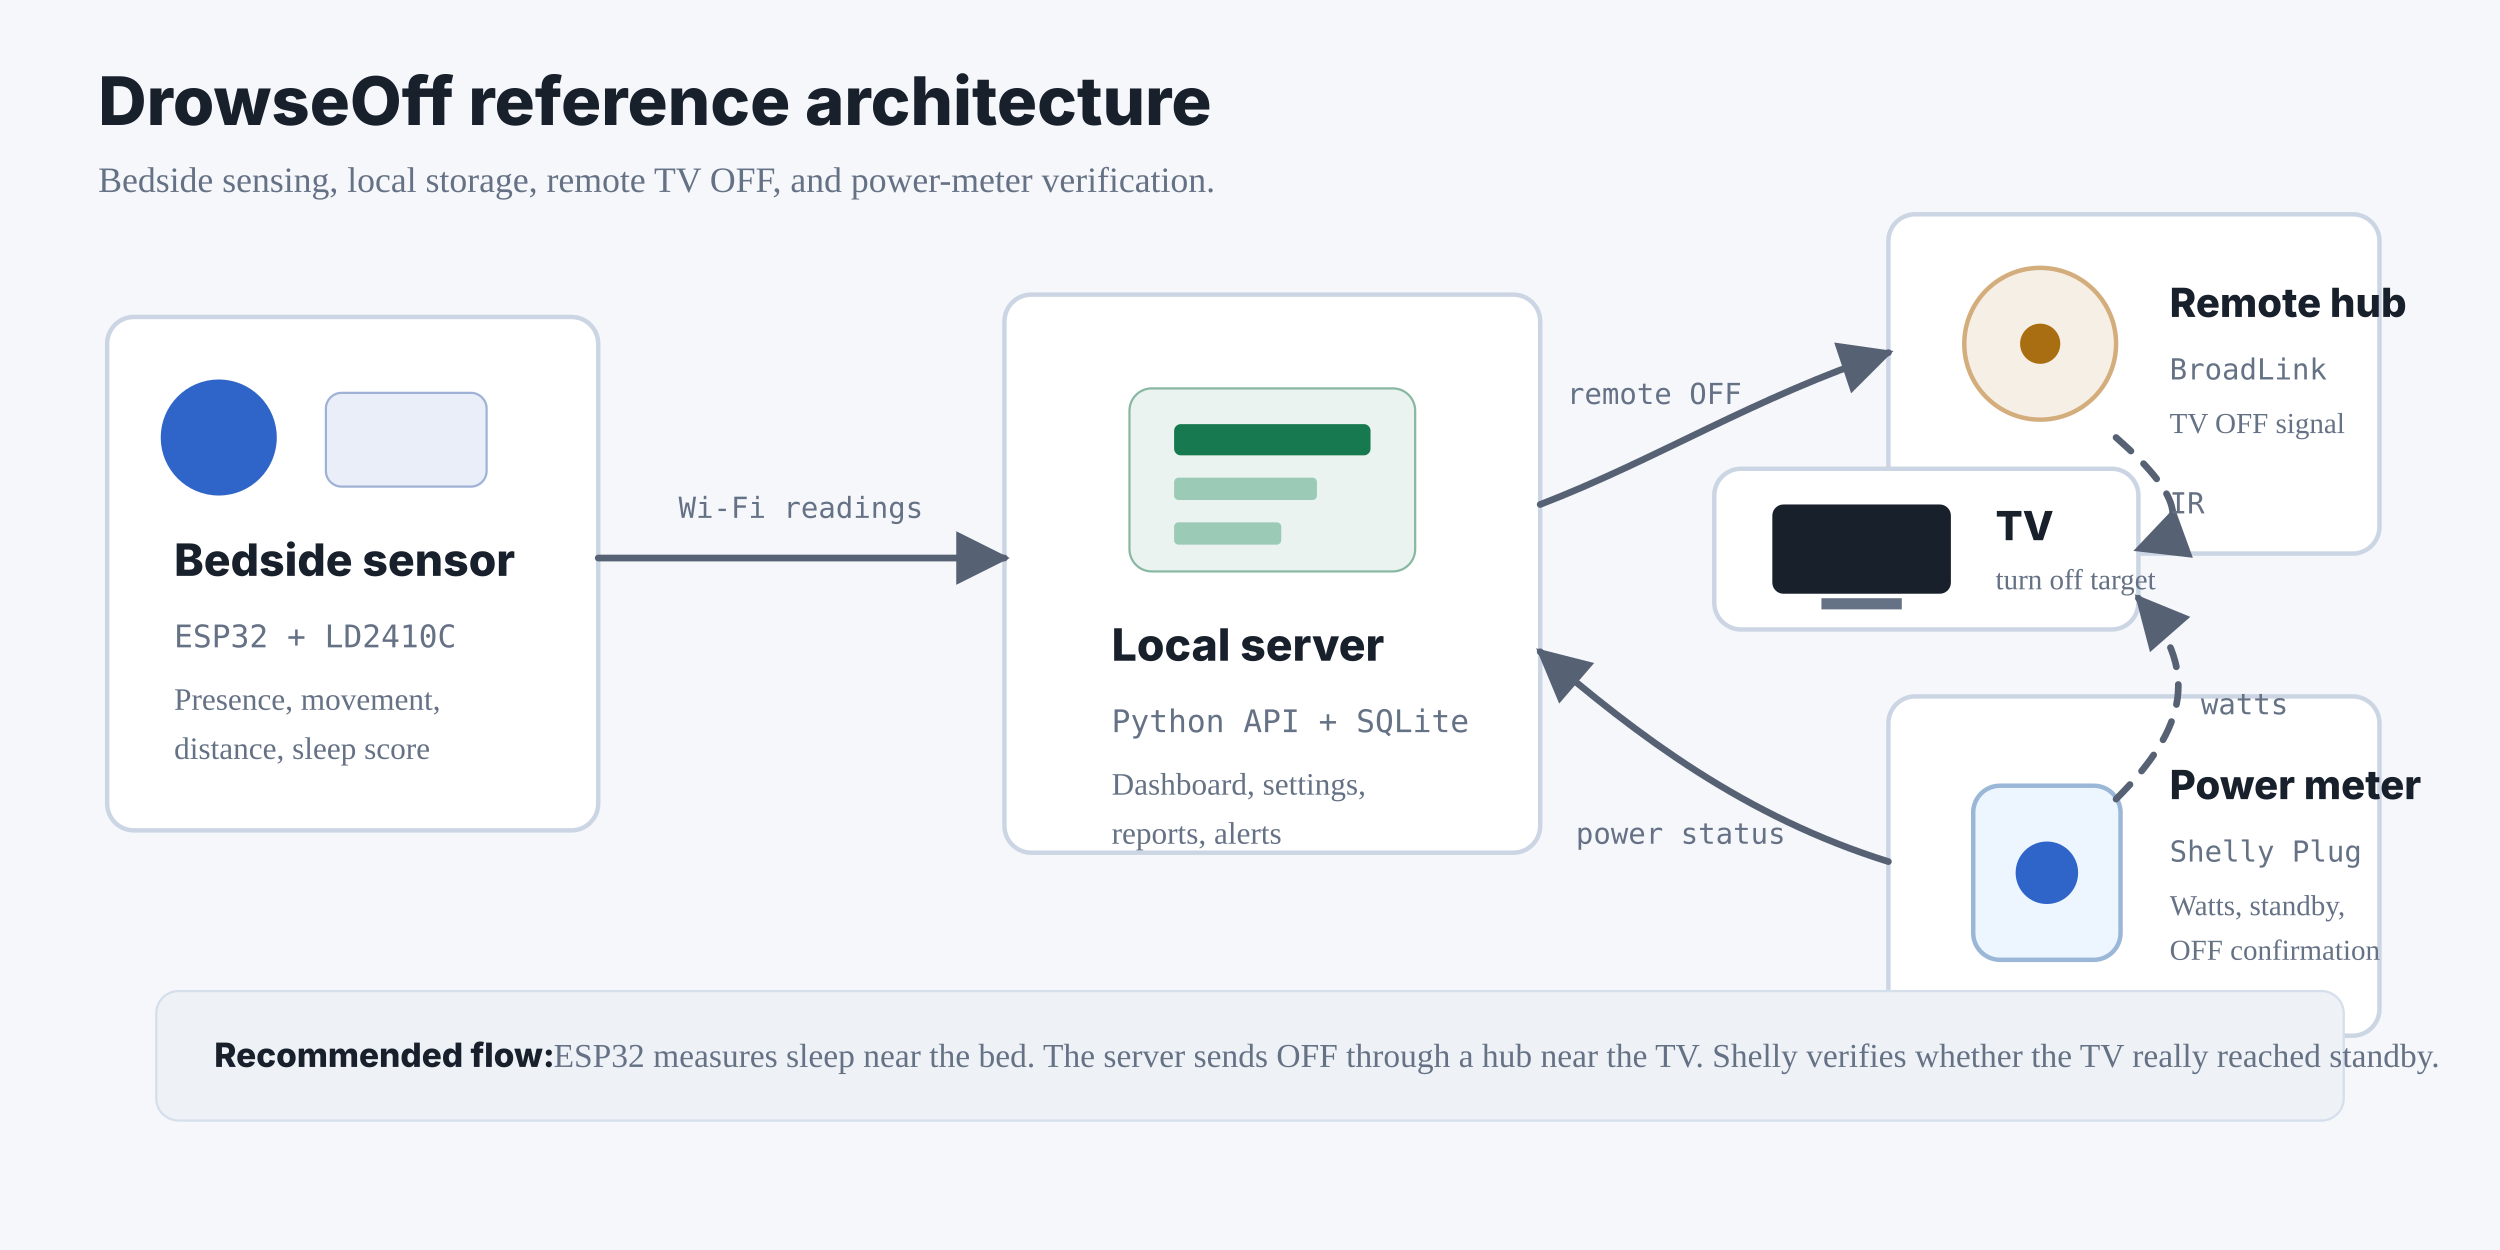
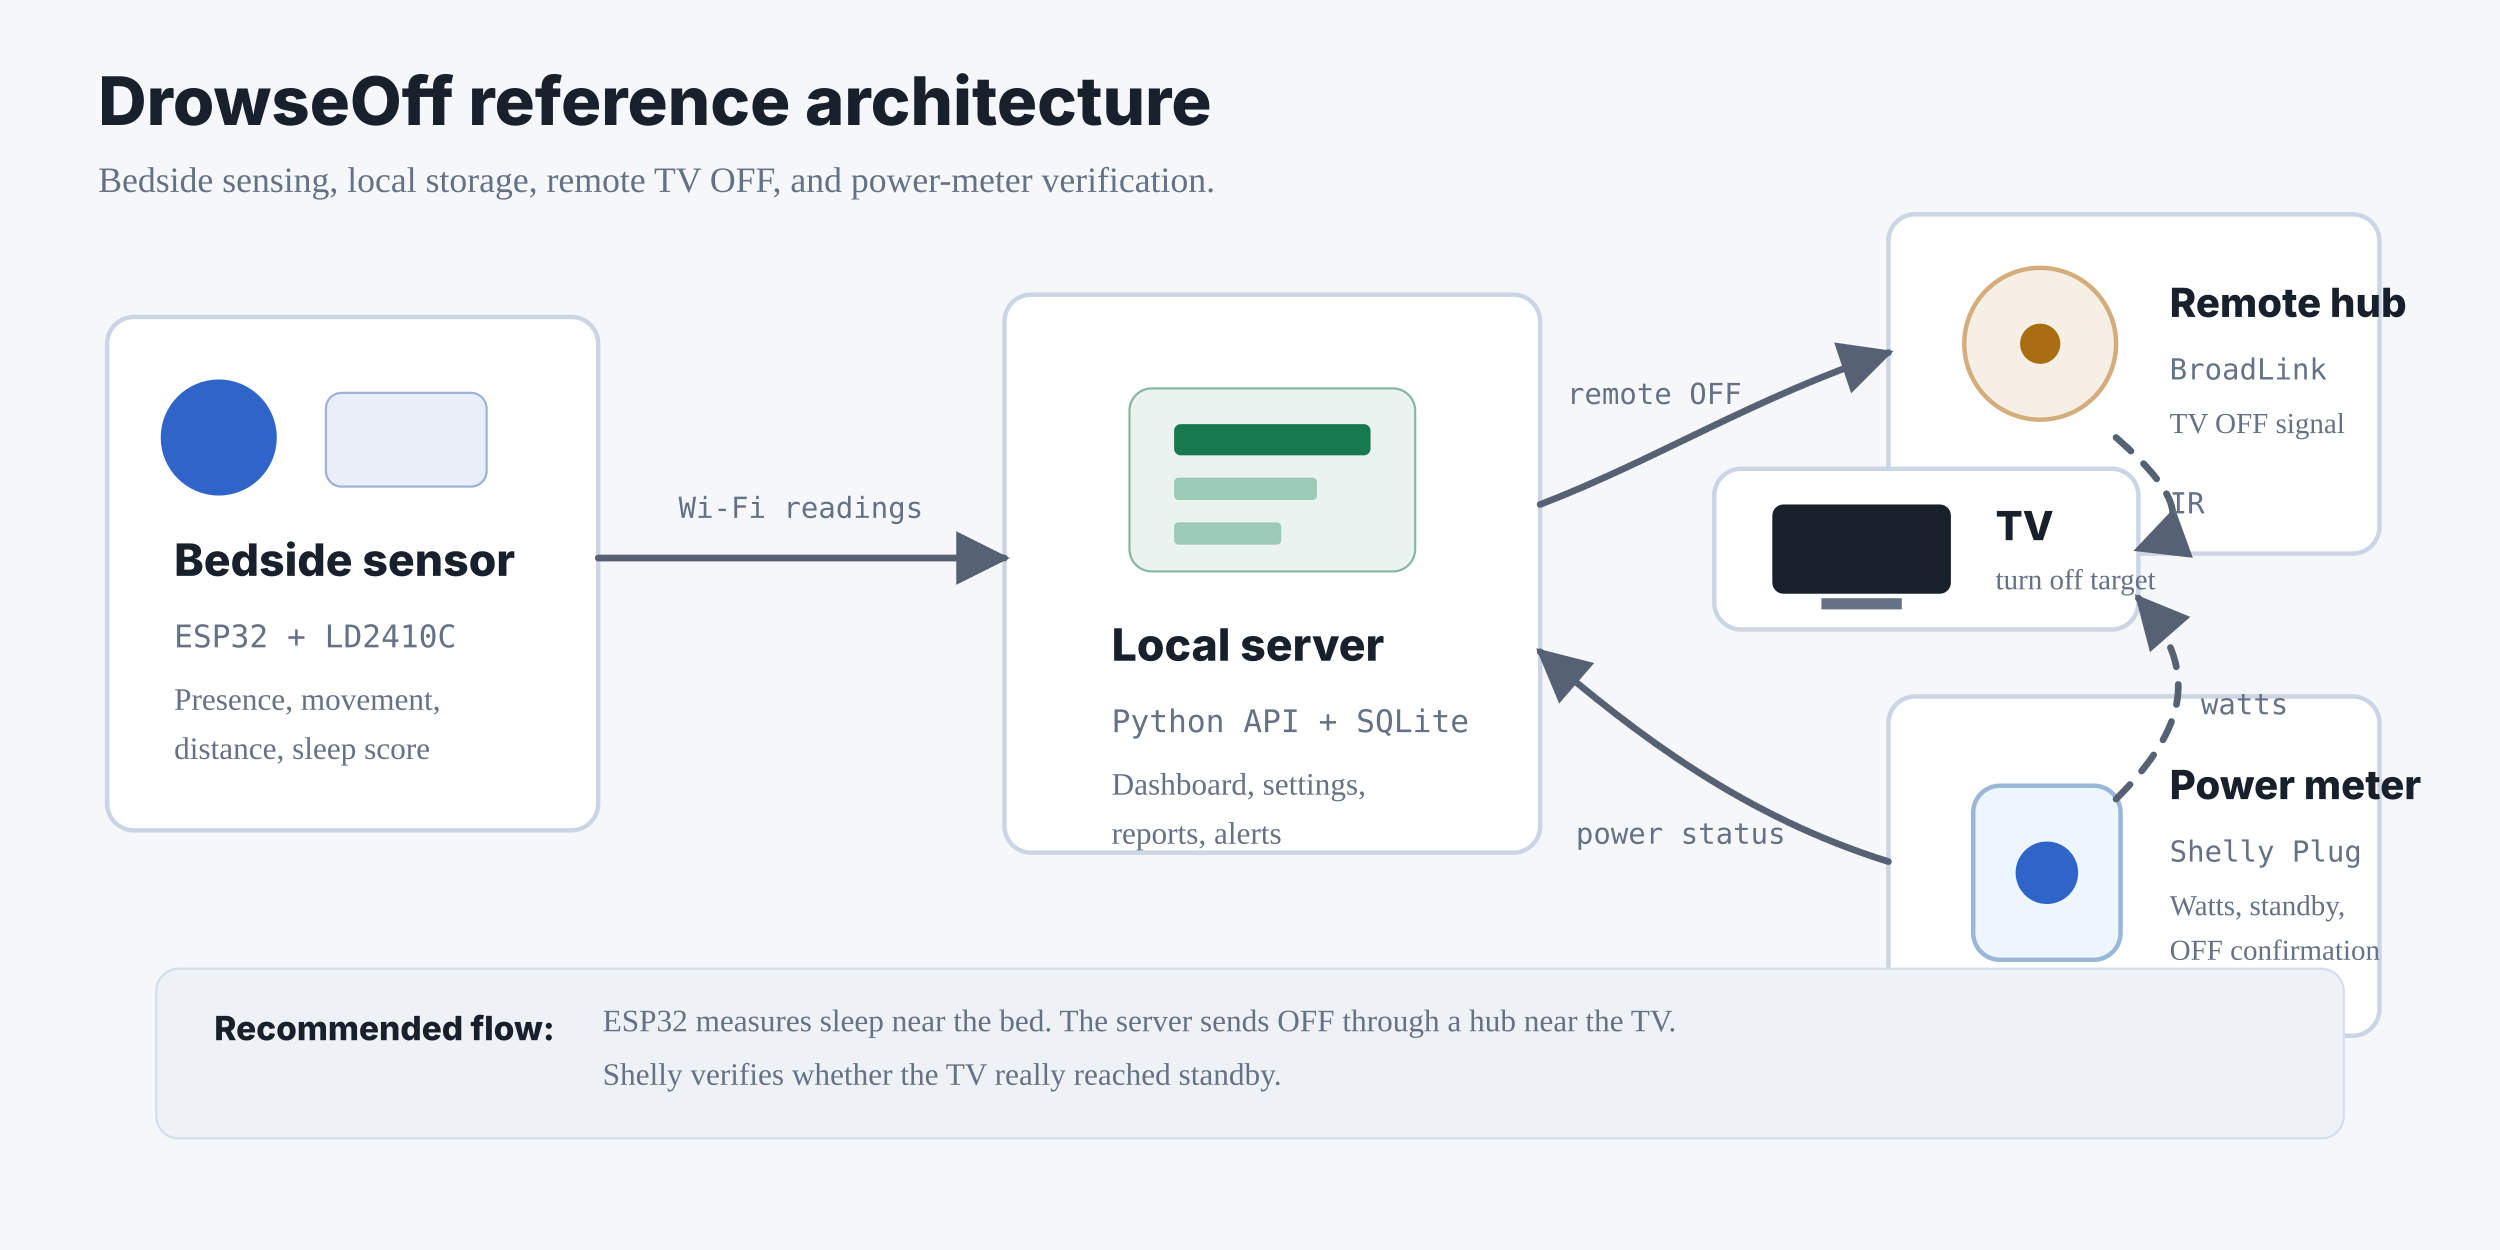
<svg xmlns="http://www.w3.org/2000/svg" width="1120" height="560" viewBox="0 0 1120 560" role="img" aria-labelledby="title desc">
  <defs>
    <style>
      .bg{fill:#f5f7fb}
      .card{fill:#fff;stroke:#ccd5e3;stroke-width:2}
      .accent{fill:#2f65c8}
      .accent2{fill:#16794f}
      .warn{fill:#a96d12}
      .bad{fill:#bf352d}
      .text{font-family:Inter,Segoe UI,Arial,sans-serif;fill:#18202c}
      .muted{fill:#657184}
      .mono{font-family:Consolas,Menlo,monospace}
      .line{fill:none;stroke:#566174;stroke-width:3;stroke-linecap:round;stroke-linejoin:round}
      .dash{stroke-dasharray:9 8}
    </style>
    <marker id="arrow" viewBox="0 0 10 10" refX="9" refY="5" markerWidth="8" markerHeight="8" orient="auto-start-reverse">
      <path d="M0 0 L10 5 L0 10 z" fill="#566174" />
    </marker>
  </defs>
  <rect class="bg" width="1120" height="560" rx="0" />
  <text class="text" x="44" y="56" font-size="30" font-weight="800">DrowseOff reference architecture</text>
  <text class="muted" x="44" y="86" font-size="16">Bedside sensing, local storage, remote TV OFF, and power-meter verification.</text>
  <rect class="card" x="48" y="142" width="220" height="230" rx="12" />
  <circle class="accent" cx="98" cy="196" r="26" />
  <rect x="146" y="176" width="72" height="42" rx="7" fill="#e9eef8" stroke="#9fb2d5" />
  <text class="text" x="78" y="258" font-size="20" font-weight="800">Bedside sensor</text>
  <text class="muted mono" x="78" y="290" font-size="14">ESP32 + LD2410C</text>
  <text class="muted" x="78" y="318" font-size="14">Presence, movement,</text>
  <text class="muted" x="78" y="340" font-size="14">distance, sleep score</text>
  <rect class="card" x="450" y="132" width="240" height="250" rx="12" />
  <rect x="506" y="174" width="128" height="82" rx="10" fill="#eaf3ef" stroke="#88b8a2" />
  <rect x="526" y="190" width="88" height="14" rx="3" fill="#16794f" />
  <rect x="526" y="214" width="64" height="10" rx="2" fill="#9bcab6" />
  <rect x="526" y="234" width="48" height="10" rx="2" fill="#9bcab6" />
  <text class="text" x="498" y="296" font-size="20" font-weight="800">Local server</text>
  <text class="muted mono" x="498" y="328" font-size="14">Python API + SQLite</text>
  <text class="muted" x="498" y="356" font-size="14">Dashboard, settings,</text>
  <text class="muted" x="498" y="378" font-size="14">reports, alerts</text>
  <rect class="card" x="846" y="96" width="220" height="152" rx="12" />
  <circle cx="914" cy="154" r="34" fill="#f6efe5" stroke="#d3ad7b" stroke-width="2" />
  <circle cx="914" cy="154" r="9" fill="#a96d12" />
  <text class="text" x="972" y="142" font-size="18" font-weight="800">Remote hub</text>
  <text class="muted mono" x="972" y="170" font-size="13">BroadLink</text>
  <text class="muted" x="972" y="194" font-size="13">TV OFF signal</text>
  <rect class="card" x="846" y="312" width="220" height="152" rx="12" />
  <rect x="884" y="352" width="66" height="78" rx="12" fill="#edf5ff" stroke="#9ab7d8" stroke-width="2" />
  <circle cx="917" cy="391" r="14" fill="#2f65c8" />
  <text class="text" x="972" y="358" font-size="18" font-weight="800">Power meter</text>
  <text class="muted mono" x="972" y="386" font-size="13">Shelly Plug</text>
  <text class="muted" x="972" y="410" font-size="13">Watts, standby,</text>
  <text class="muted" x="972" y="430" font-size="13">OFF confirmation</text>
  <rect class="card" x="768" y="210" width="190" height="72" rx="12" />
  <rect x="794" y="226" width="80" height="40" rx="5" fill="#18202c" />
  <rect x="816" y="268" width="36" height="5" fill="#657184" />
  <text class="text" x="894" y="242" font-size="18" font-weight="800">TV</text>
  <text class="muted" x="894" y="264" font-size="13">turn off target</text>
  <path class="line" d="M268 250 C335 250 372 250 450 250" marker-end="url(#arrow)" />
  <text class="muted mono" x="304" y="232" font-size="13">Wi-Fi readings</text>
  <path class="line" d="M690 226 C742 206 786 178 846 158" marker-end="url(#arrow)" />
  <text class="muted mono" x="702" y="181" font-size="13">remote OFF</text>
  <path class="line" d="M846 386 C782 366 734 330 690 292" marker-end="url(#arrow)" />
  <text class="muted mono" x="706" y="378" font-size="13">power status</text>
  <path class="line dash" d="M948 196 C980 224 980 238 958 246" marker-end="url(#arrow)" />
  <text class="muted mono" x="972" y="230" font-size="13">IR</text>
  <path class="line dash" d="M948 358 C980 326 986 300 958 268" marker-end="url(#arrow)" />
  <text class="muted mono" x="986" y="320" font-size="13">watts</text>
-   <rect x="70" y="444" width="980" height="58" rx="10" fill="#eef2f7" stroke="#d5deeb" />
-   <text class="text" x="96" y="478" font-size="15" font-weight="800">Recommended flow:</text>
-   <text class="muted" x="248" y="478" font-size="15">ESP32 measures sleep near the bed. The server sends OFF through a hub near the TV. Shelly verifies whether the TV really reached standby.</text>
+   <rect x="70" y="434" width="980" height="76" rx="10" fill="#eef2f7" stroke="#d5deeb" />
+   <text class="text" x="96" y="466" font-size="15" font-weight="800">Recommended flow:</text>
+   <text class="muted" x="270" y="462" font-size="14">ESP32 measures sleep near the bed. The server sends OFF through a hub near the TV.</text>
+   <text class="muted" x="270" y="486" font-size="14">Shelly verifies whether the TV really reached standby.</text>
</svg>
